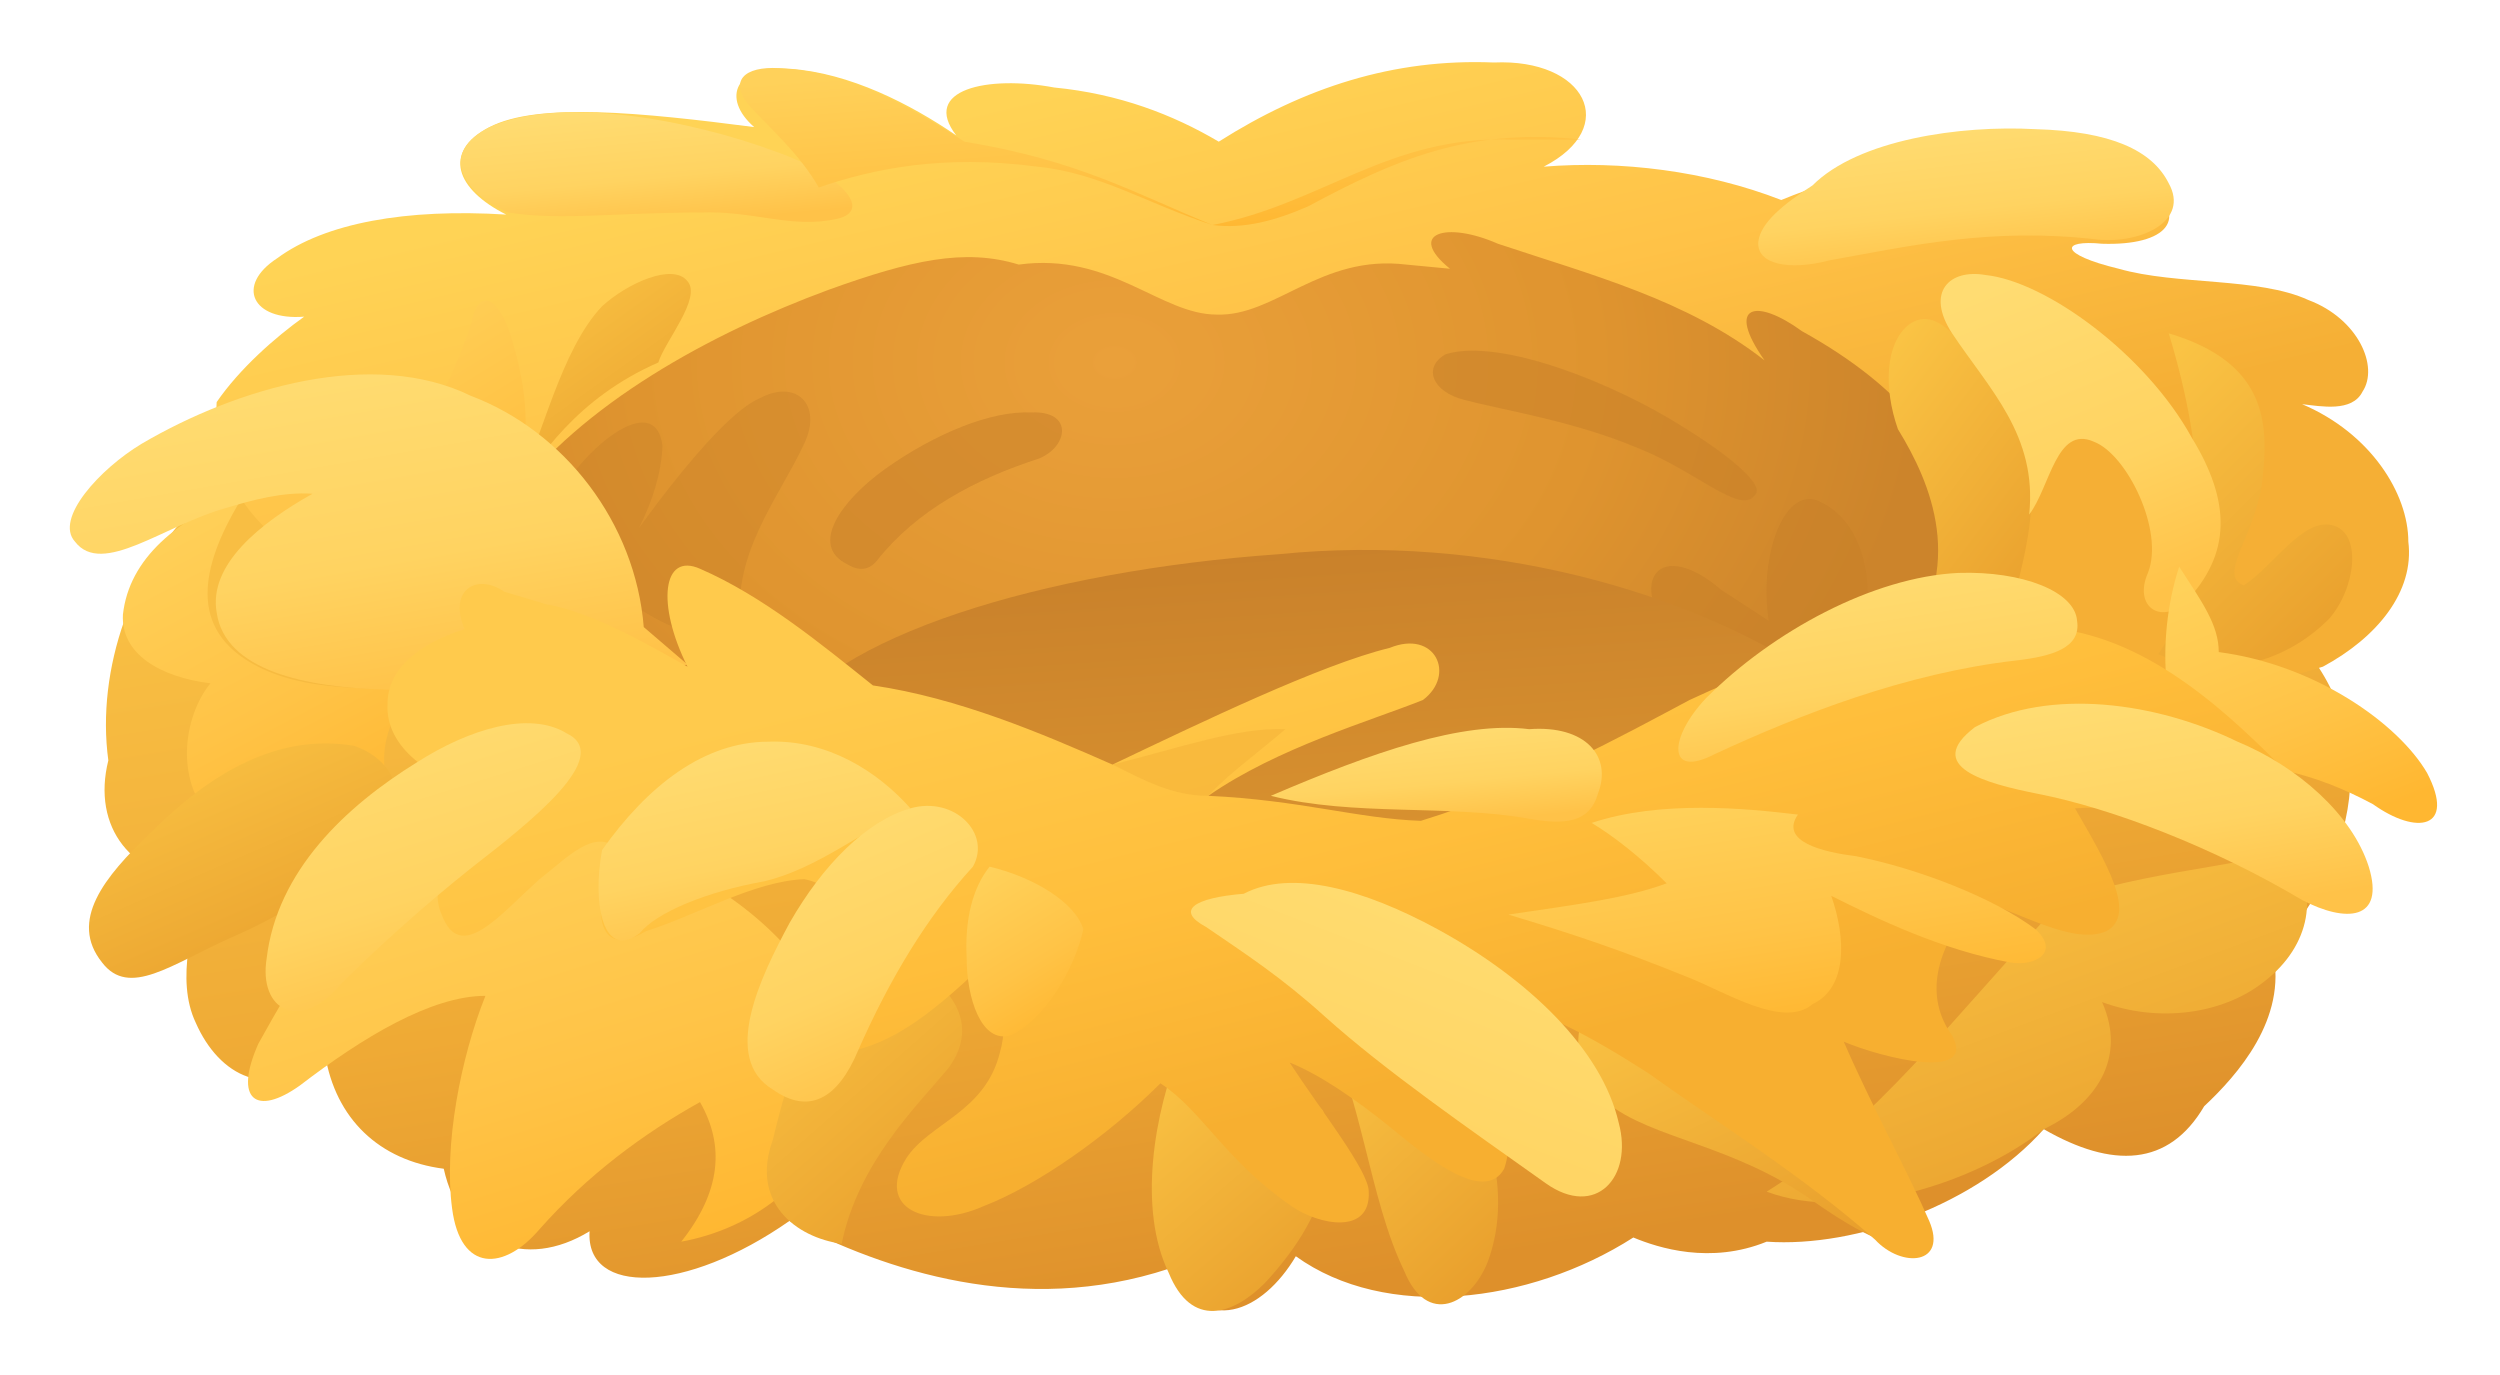
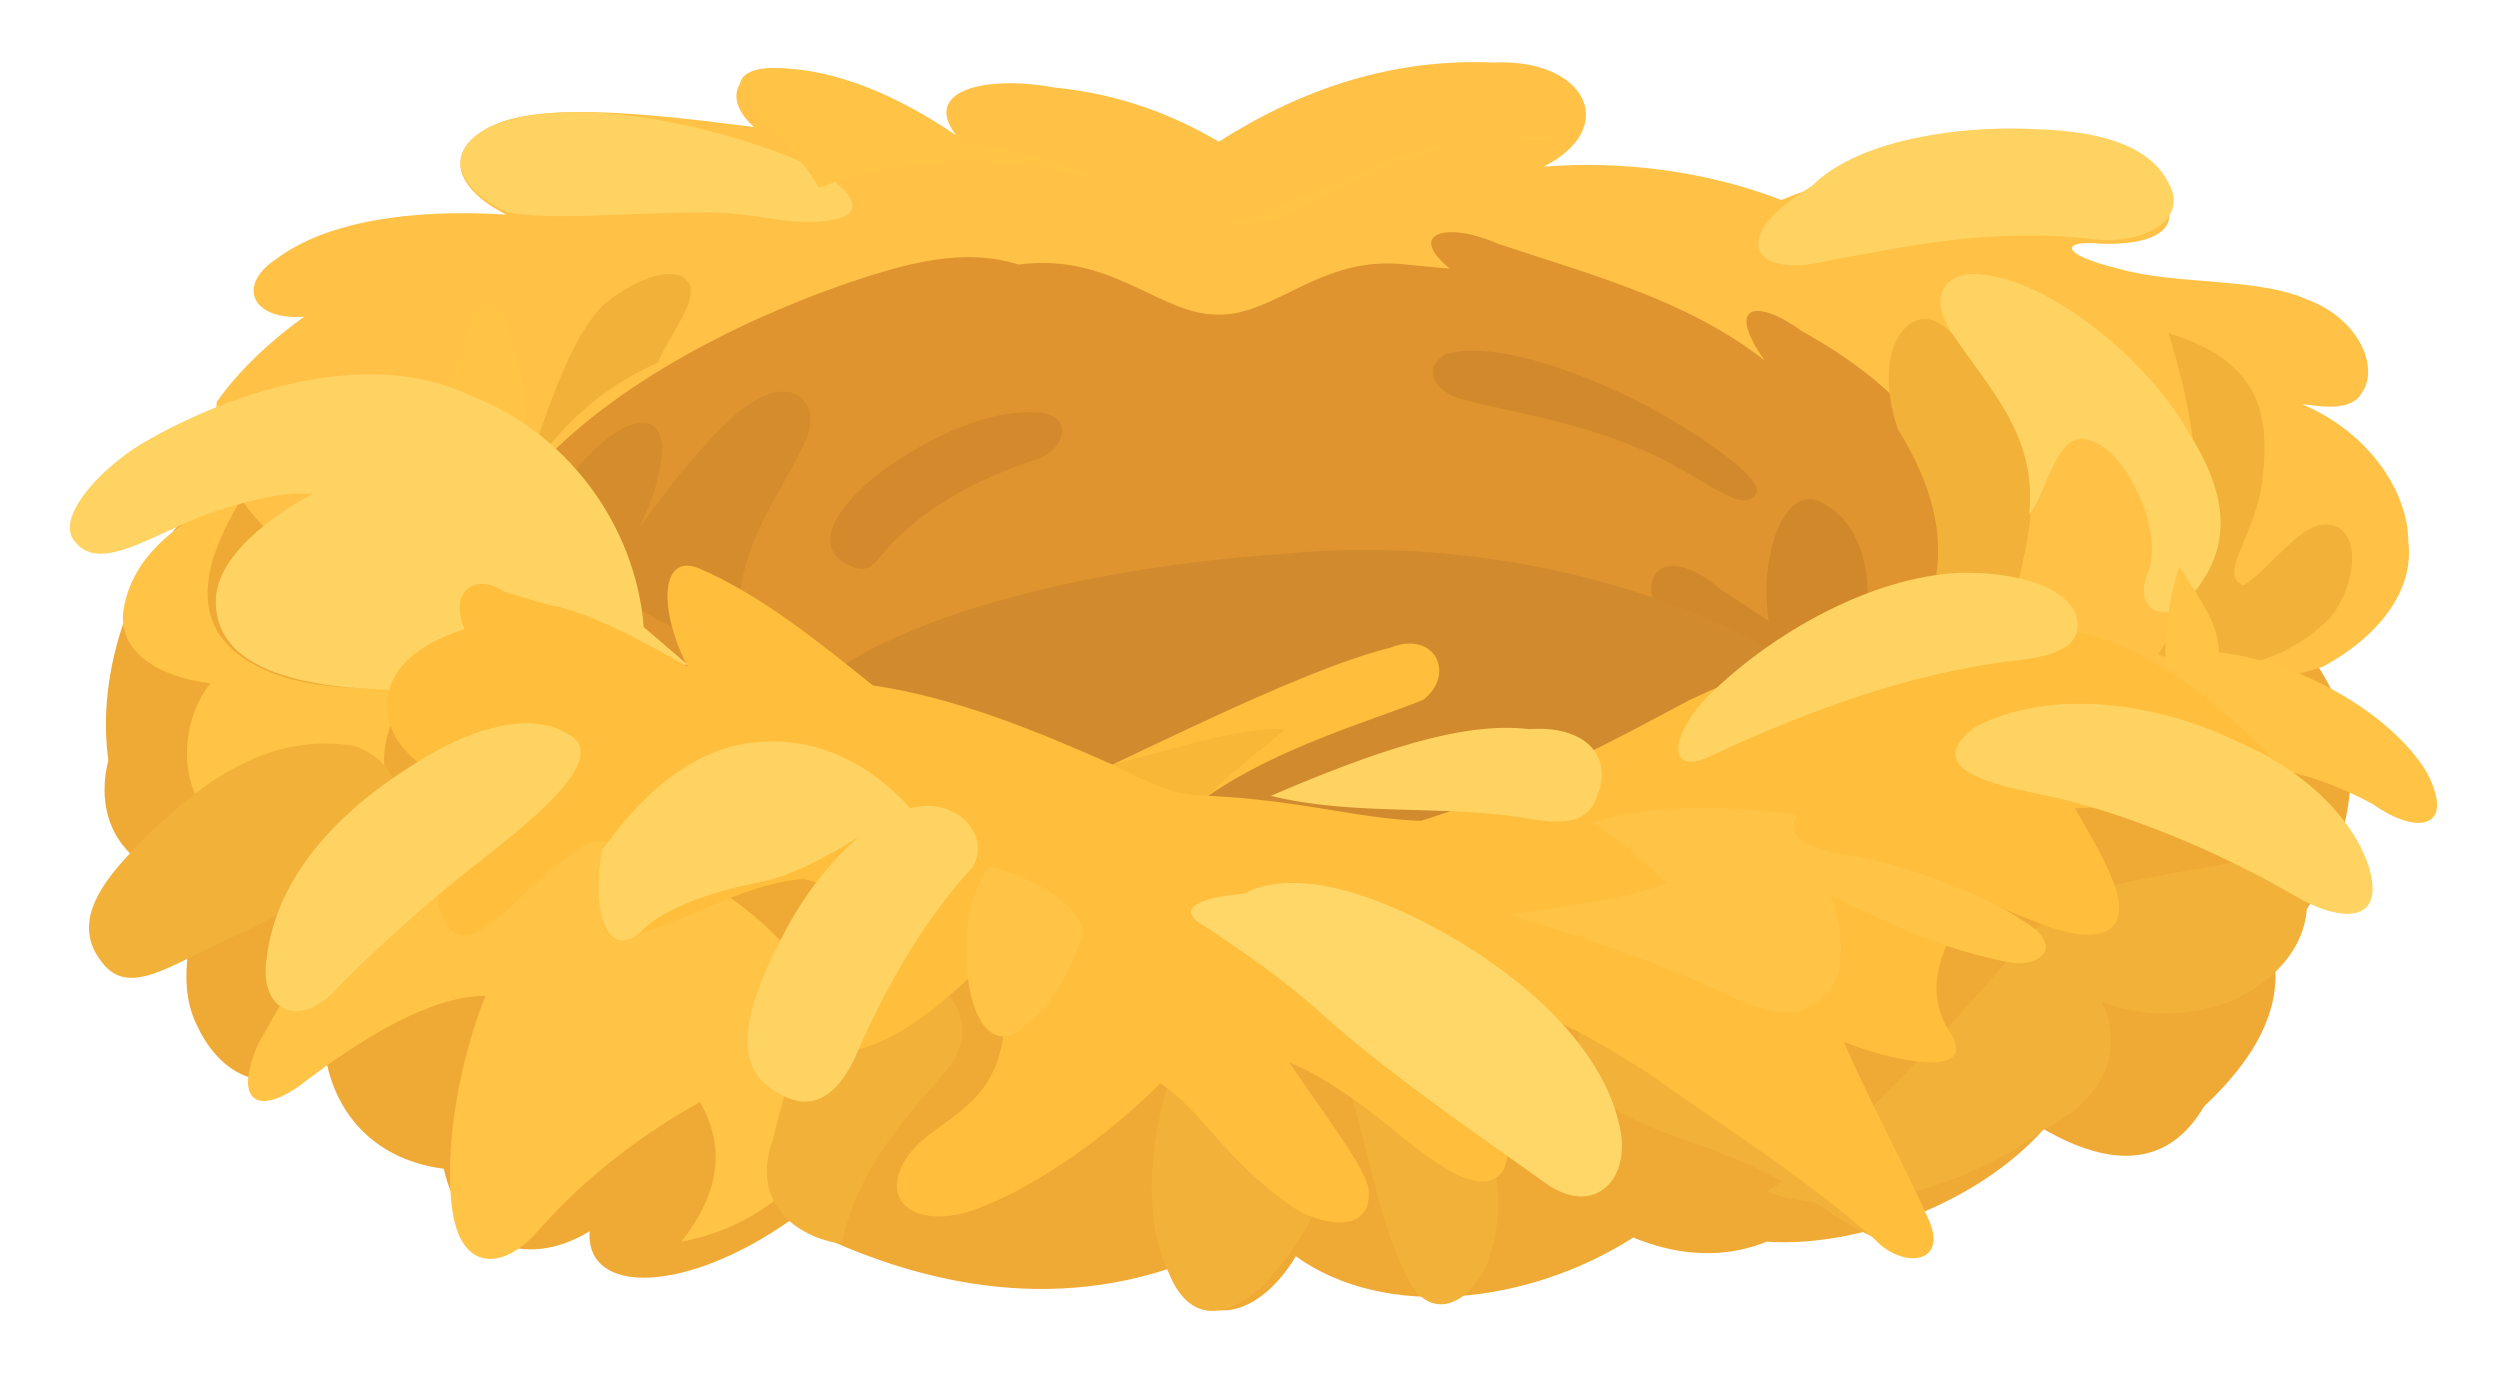
<svg xmlns="http://www.w3.org/2000/svg" width="600" height="330" viewBox="170 180 1200 660" role="img" aria-labelledby="asset-title asset-description">
-   <defs>
-     <linearGradient id="nido-base-color" gradientUnits="userSpaceOnUse" x1="694" y1="407" x2="759" y2="805">
-       <stop offset="0" stop-color="#F8BE43" />
-       <stop offset=".54" stop-color="#EFAA35" />
-       <stop offset="1" stop-color="#DE902B" />
-     </linearGradient>
-     <linearGradient id="nido-borde-color" gradientUnits="userSpaceOnUse" x1="726" y1="211" x2="787" y2="469">
-       <stop offset="0" stop-color="#FFD355" />
-       <stop offset=".53" stop-color="#FFC247" />
-       <stop offset="1" stop-color="#F5AF35" />
-     </linearGradient>
-     <radialGradient id="nido-interior-color" gradientUnits="userSpaceOnUse" cx="705" cy="354" r="387" gradientTransform="translate(0 88.5) scale(1 .75)">
-       <stop offset="0" stop-color="#EAA03A" />
-       <stop offset=".6" stop-color="#DF942F" />
-       <stop offset="1" stop-color="#CC842B" />
-     </radialGradient>
-     <linearGradient id="nido-fondo-color" gradientUnits="userSpaceOnUse" x1="764" y1="446" x2="774" y2="591">
-       <stop offset="0" stop-color="#C9812B" />
-       <stop offset="1" stop-color="#D9922F" />
-     </linearGradient>
-     <linearGradient id="nido-paja-color" x1=".25" y1="0" x2=".67" y2="1">
-       <stop offset="0" stop-color="#FFD15A" />
-       <stop offset=".6" stop-color="#FFC346" />
-       <stop offset="1" stop-color="#FFB731" />
-     </linearGradient>
-     <linearGradient id="nido-paja-clara" x1=".28" y1="0" x2=".62" y2="1">
-       <stop offset="0" stop-color="#FFDC72" />
-       <stop offset=".6" stop-color="#FFD361" />
-       <stop offset="1" stop-color="#FFC248" />
-     </linearGradient>
-     <linearGradient id="nido-paja-media" x1=".18" y1="0" x2=".75" y2="1">
-       <stop offset="0" stop-color="#FAC344" />
-       <stop offset="1" stop-color="#E9A02D" />
-     </linearGradient>
-     <linearGradient id="nido-frente-color" gradientUnits="userSpaceOnUse" x1="676" y1="488" x2="737" y2="727">
-       <stop offset="0" stop-color="#FFCA4C" />
-       <stop offset=".55" stop-color="#FFBE3B" />
-       <stop offset="1" stop-color="#F7AF30" />
-     </linearGradient>
-     <linearGradient id="nido-frente-luz" gradientUnits="userSpaceOnUse" x1="868" y1="609" x2="812" y2="753">
-       <stop offset="0" stop-color="#FFDC71" />
-       <stop offset="1" stop-color="#FFD25F" />
-     </linearGradient>
-   </defs>
  <g id="nido">
    <g id="nido-base">
-       <path d="M264 423 C366 341 566 319 793 343 C1007 319 1184 378 1262 477 C1311 518 1310 584 1261 637 C1268 669 1244 696 1228 711 C1211 740 1184 741 1151 722 C1119 758 1061 779 1018 776 C991 787 966 779 954 774 C904 806 835 814 792 783 C776 810 748 822 731 789 C661 812 595 790 549 766 C499 801 451 802 453 771 C422 790 391 777 383 741 C352 737 331 717 326 686 C299 710 275 696 264 671 C254 650 263 622 268 603 C233 602 214 577 222 545 C216 501 234 452 264 423Z" fill="url(#nido-base-color)" />
-       <path d="M274 373 C285 357 302 342 316 332 C291 334 283 317 303 304 C326 287 365 280 413 283 C389 271 382 253 405 241 C428 229 478 234 532 241 C516 227 523 211 549 213 C578 215 607 230 629 245 C612 223 644 216 676 222 C707 225 733 235 755 248 C796 222 839 208 887 210 C931 208 948 241 911 260 C948 257 989 262 1025 276 C1088 250 1168 245 1200 267 C1222 285 1210 298 1179 297 C1159 295 1158 302 1187 309 C1215 317 1254 313 1278 324 C1302 333 1312 356 1304 368 C1299 378 1284 375 1275 374 C1308 388 1326 417 1326 440 C1329 464 1311 486 1285 500 C1210 524 1151 510 1101 478 C1037 438 972 377 879 343 C825 325 782 343 739 340 C677 322 627 324 568 347 C490 373 434 430 388 459 C335 470 270 435 274 373Z" fill="url(#nido-borde-color)" />
-       <path d="M405 241 C439 226 500 237 543 253 C574 264 589 281 572 285 C550 290 532 281 506 282 C466 282 439 286 414 282 C391 272 381 253 405 241Z" fill="url(#nido-paja-clara)" />
-       <path d="M547 213 C579 215 608 232 633 248 C688 257 715 273 752 288 C804 278 837 245 895 247 L929 247 C875 241 839 257 798 279 C782 286 767 290 752 288 C721 278 698 263 668 260 C623 254 589 261 563 270 C554 254 539 241 529 230 C519 217 530 211 547 213Z" fill="url(#nido-paja-color)" />
-       <path d="M1040 269 C1062 247 1111 240 1147 242 C1183 243 1203 252 1211 268 C1221 286 1198 297 1177 295 C1126 289 1087 298 1048 305 C1029 310 1013 307 1014 296 C1015 287 1026 278 1040 269Z" fill="url(#nido-paja-clara)" />
-       <path d="M1211 340 C1258 354 1259 383 1256 410 C1253 437 1234 456 1247 461 C1261 452 1275 429 1289 432 C1304 435 1301 462 1288 477 C1265 500 1233 506 1206 494 C1232 455 1229 399 1211 340Z" fill="url(#nido-paja-media)" />
-       <path d="M334 426 C364 406 383 374 396 336 C400 315 411 325 416 344 C425 374 425 400 412 427 C387 453 357 460 334 450Z" fill="url(#nido-paja-color)" />
+       <path d="M264 423 C366 341 566 319 793 343 C1007 319 1184 378 1262 477 C1311 518 1310 584 1261 637 C1268 669 1244 696 1228 711 C1211 740 1184 741 1151 722 C1119 758 1061 779 1018 776 C991 787 966 779 954 774 C904 806 835 814 792 783 C776 810 748 822 731 789 C661 812 595 790 549 766 C499 801 451 802 453 771 C422 790 391 777 383 741 C352 737 331 717 326 686 C299 710 275 696 264 671 C254 650 263 622 268 603 C233 602 214 577 222 545 C216 501 234 452 264 423Z" fill="#EFAA35" />
+       <path d="M274 373 C285 357 302 342 316 332 C291 334 283 317 303 304 C326 287 365 280 413 283 C389 271 382 253 405 241 C428 229 478 234 532 241 C516 227 523 211 549 213 C578 215 607 230 629 245 C612 223 644 216 676 222 C707 225 733 235 755 248 C796 222 839 208 887 210 C931 208 948 241 911 260 C948 257 989 262 1025 276 C1088 250 1168 245 1200 267 C1222 285 1210 298 1179 297 C1159 295 1158 302 1187 309 C1215 317 1254 313 1278 324 C1302 333 1312 356 1304 368 C1299 378 1284 375 1275 374 C1308 388 1326 417 1326 440 C1329 464 1311 486 1285 500 C1210 524 1151 510 1101 478 C1037 438 972 377 879 343 C825 325 782 343 739 340 C677 322 627 324 568 347 C490 373 434 430 388 459 C335 470 270 435 274 373Z" fill="#FFC247" />
+       <path d="M405 241 C439 226 500 237 543 253 C574 264 589 281 572 285 C550 290 532 281 506 282 C466 282 439 286 414 282 C391 272 381 253 405 241Z" fill="#FFD361" />
+       <path d="M547 213 C579 215 608 232 633 248 C688 257 715 273 752 288 C804 278 837 245 895 247 L929 247 C875 241 839 257 798 279 C782 286 767 290 752 288 C721 278 698 263 668 260 C623 254 589 261 563 270 C554 254 539 241 529 230 C519 217 530 211 547 213Z" fill="#FFC346" />
+       <path d="M1040 269 C1062 247 1111 240 1147 242 C1183 243 1203 252 1211 268 C1221 286 1198 297 1177 295 C1126 289 1087 298 1048 305 C1029 310 1013 307 1014 296 C1015 287 1026 278 1040 269Z" fill="#FFD361" />
+       <path d="M1211 340 C1258 354 1259 383 1256 410 C1253 437 1234 456 1247 461 C1261 452 1275 429 1289 432 C1304 435 1301 462 1288 477 C1265 500 1233 506 1206 494 C1232 455 1229 399 1211 340Z" fill="#F2B239" />
+       <path d="M334 426 C364 406 383 374 396 336 C400 315 411 325 416 344 C425 374 425 400 412 427 C387 453 357 460 334 450Z" fill="#FFC346" />
    </g>
    <g id="nido-interior">
-       <path d="M415 420 C449 374 511 340 568 319 C607 305 633 299 659 307 C703 301 727 331 754 331 C782 332 804 302 845 307 L866 309 C845 292 864 286 889 297 C934 312 980 324 1017 353 C998 326 1013 323 1035 339 C1082 365 1115 401 1107 440 C1114 470 1088 496 1045 520 C958 567 846 600 731 586 C621 580 480 531 435 479 C423 465 416 442 415 420Z" fill="url(#nido-interior-color)" />
-       <path d="M417 418 C430 391 439 348 459 327 C471 316 493 306 500 315 C507 323 489 344 486 354 C447 371 428 400 417 418Z" fill="url(#nido-paja-media)" />
-       <path d="M443 410 C458 389 485 370 488 394 C487 420 471 447 455 466 C468 444 513 380 535 371 C552 362 565 374 556 393 C544 419 520 447 526 483 C500 493 469 469 443 445Z" fill="#C78129" opacity=".42" />
-       <path d="M577 451 C558 442 574 420 595 405 C619 388 646 377 665 378 C685 377 683 394 669 400 C638 410 610 425 591 449 C587 454 582 454 577 451Z" fill="#CA822A" opacity=".59" />
-       <path d="M864 350 C890 342 945 364 978 385 C996 396 1019 413 1012 418 C1005 427 984 406 956 395 C925 382 892 377 873 372 C857 368 853 356 864 350Z" fill="#C98129" opacity=".57" />
-       <path d="M974 488 C950 458 967 438 996 463 L1019 478 C1014 446 1027 412 1044 421 C1067 432 1071 467 1062 488 C1032 513 1002 519 974 488Z" fill="#C88028" opacity=".6" />
-       <path d="M544 529 C567 486 670 454 784 446 C884 436 981 464 1042 505 C1026 557 929 589 775 588 C675 588 586 573 544 529Z" fill="url(#nido-fondo-color)" />
+       <path d="M415 420 C449 374 511 340 568 319 C607 305 633 299 659 307 C703 301 727 331 754 331 C782 332 804 302 845 307 L866 309 C845 292 864 286 889 297 C934 312 980 324 1017 353 C998 326 1013 323 1035 339 C1082 365 1115 401 1107 440 C1114 470 1088 496 1045 520 C958 567 846 600 731 586 C621 580 480 531 435 479 C423 465 416 442 415 420Z" fill="#DF942F" />
+       <path d="M417 418 C430 391 439 348 459 327 C471 316 493 306 500 315 C507 323 489 344 486 354 C447 371 428 400 417 418Z" fill="#F2B239" />
+       <path d="M443 410 C458 389 485 370 488 394 C487 420 471 447 455 466 C468 444 513 380 535 371 C552 362 565 374 556 393 C544 419 520 447 526 483 C500 493 469 469 443 445Z" fill="#D58C2C" />
+       <path d="M577 451 C558 442 574 420 595 405 C619 388 646 377 665 378 C685 377 683 394 669 400 C638 410 610 425 591 449 C587 454 582 454 577 451Z" fill="#D3892C" />
+       <path d="M864 350 C890 342 945 364 978 385 C996 396 1019 413 1012 418 C1005 427 984 406 956 395 C925 382 892 377 873 372 C857 368 853 356 864 350Z" fill="#D2892C" />
+       <path d="M974 488 C950 458 967 438 996 463 L1019 478 C1014 446 1027 412 1044 421 C1067 432 1071 467 1062 488 C1032 513 1002 519 974 488Z" fill="#D1882B" />
+       <path d="M544 529 C567 486 670 454 784 446 C884 436 981 464 1042 505 C1026 557 929 589 775 588 C675 588 586 573 544 529Z" fill="#D18A2D" />
    </g>
    <g id="nido-paja-lateral">
-       <path d="M1086 336 C1102 324 1116 352 1130 371 C1156 405 1142 445 1135 474 L1083 493 C1114 452 1097 412 1081 386 C1074 366 1075 345 1086 336Z" fill="url(#nido-paja-media)" />
-       <path d="M1123 312 C1152 315 1200 350 1222 390 C1241 421 1241 446 1219 469 C1207 480 1194 471 1201 455 C1209 435 1191 398 1175 392 C1157 384 1154 414 1144 427 C1148 389 1125 367 1107 340 C1094 320 1106 309 1123 312Z" fill="url(#nido-paja-clara)" />
-       <path d="M1216 452 C1227 469 1235 480 1235 493 C1281 499 1321 527 1335 551 C1349 578 1330 581 1309 566 C1281 551 1253 544 1225 549 C1209 532 1204 489 1216 452Z" fill="url(#nido-paja-color)" />
-       <path d="M288 416 C269 446 259 477 287 496 C311 512 342 510 368 511 C350 532 350 557 367 575 C333 595 294 597 274 576 C253 556 258 524 271 508 C247 505 228 494 229 475 C232 448 255 429 288 416Z" fill="url(#nido-paja-color)" />
-       <path d="M479 481 C475 431 441 387 396 370 C349 347 284 366 238 393 C218 405 196 429 206 440 C219 457 249 432 278 424 C291 420 306 416 320 417 C295 431 270 451 274 474 C278 502 317 510 355 511 C405 515 457 507 500 499Z" fill="url(#nido-paja-clara)" />
-       <path d="M340 538 C304 532 272 550 242 580 C220 601 203 622 219 642 C232 659 252 643 281 630 C309 618 334 601 353 580 C367 564 360 545 340 538Z" fill="url(#nido-paja-media)" />
-       <path d="M1160 612 C1202 598 1244 596 1268 588 C1284 608 1279 634 1257 651 C1237 667 1206 671 1179 661 C1191 688 1176 710 1151 722 C1118 748 1058 767 1018 752 C1068 721 1110 666 1160 612Z" fill="url(#nido-paja-media)" />
+       <path d="M1086 336 C1102 324 1116 352 1130 371 C1156 405 1142 445 1135 474 L1083 493 C1114 452 1097 412 1081 386 C1074 366 1075 345 1086 336Z" fill="#F2B239" />
+       <path d="M1123 312 C1152 315 1200 350 1222 390 C1241 421 1241 446 1219 469 C1207 480 1194 471 1201 455 C1209 435 1191 398 1175 392 C1157 384 1154 414 1144 427 C1148 389 1125 367 1107 340 C1094 320 1106 309 1123 312Z" fill="#FFD361" />
+       <path d="M1216 452 C1227 469 1235 480 1235 493 C1281 499 1321 527 1335 551 C1349 578 1330 581 1309 566 C1281 551 1253 544 1225 549 C1209 532 1204 489 1216 452Z" fill="#FFC346" />
+       <path d="M288 416 C269 446 259 477 287 496 C311 512 342 510 368 511 C350 532 350 557 367 575 C333 595 294 597 274 576 C253 556 258 524 271 508 C247 505 228 494 229 475 C232 448 255 429 288 416Z" fill="#FFC346" />
+       <path d="M479 481 C475 431 441 387 396 370 C349 347 284 366 238 393 C218 405 196 429 206 440 C219 457 249 432 278 424 C291 420 306 416 320 417 C295 431 270 451 274 474 C278 502 317 510 355 511 C405 515 457 507 500 499Z" fill="#FFD361" />
+       <path d="M340 538 C304 532 272 550 242 580 C220 601 203 622 219 642 C232 659 252 643 281 630 C309 618 334 601 353 580 C367 564 360 545 340 538Z" fill="#F2B239" />
+       <path d="M1160 612 C1202 598 1244 596 1268 588 C1284 608 1279 634 1257 651 C1237 667 1206 671 1179 661 C1191 688 1176 710 1151 722 C1118 748 1058 767 1018 752 C1068 721 1110 666 1160 612Z" fill="#F2B239" />
    </g>
    <g id="nido-frente">
-       <path d="M360 574 C339 604 310 652 294 681 C282 708 293 716 314 701 C344 678 377 658 403 658 C391 688 383 730 387 760 C391 791 412 790 429 770 C452 744 479 724 506 709 C518 730 516 752 497 776 C530 770 557 749 567 724 C590 677 552 625 499 598 C455 574 400 562 360 574Z" fill="url(#nido-paja-color)" />
-       <path d="M576 632 C562 655 548 697 541 727 C530 757 552 774 574 777 C582 738 610 711 625 693 C644 668 622 642 576 632Z" fill="url(#nido-paja-media)" />
-       <path d="M737 682 C724 714 716 760 731 791 C742 818 762 811 777 796 C804 767 813 739 805 713 C784 690 762 682 737 682Z" fill="url(#nido-paja-media)" />
-       <path d="M804 668 C824 706 827 755 844 790 C855 817 876 806 884 786 C898 749 881 706 859 680Z" fill="url(#nido-paja-media)" />
-       <path d="M942 650 C978 674 1016 702 1046 726 C1068 744 1081 755 1084 774 C1081 781 1064 773 1041 757 C1002 729 963 727 941 709 C926 696 920 671 942 650Z" fill="url(#nido-paja-media)" />
-       <path d="M432 470 C455 474 482 490 500 500 C485 470 488 445 506 453 C536 466 564 489 589 509 C630 515 670 532 704 547 C746 527 804 499 837 491 C859 482 869 504 853 516 C828 526 783 539 750 562 C794 564 822 573 852 574 C904 558 949 533 981 516 C1034 491 1095 475 1147 481 C1195 482 1234 517 1264 547 C1289 575 1270 594 1247 584 C1221 572 1194 566 1166 568 C1181 594 1196 619 1181 627 C1165 634 1138 617 1119 612 C1098 636 1094 659 1107 677 C1119 699 1074 688 1055 680 C1068 710 1086 743 1096 766 C1105 787 1083 789 1070 775 C1035 744 993 718 961 695 C933 677 910 665 888 660 C887 692 899 721 892 741 C882 759 852 733 836 720 C821 708 804 696 789 690 C804 713 827 742 827 752 C828 773 803 768 790 759 C758 737 747 713 727 700 C702 725 668 749 642 759 C615 771 590 760 605 736 C616 719 643 714 650 685 C655 668 648 652 642 643 C619 665 601 679 581 684 C551 692 562 657 570 637 C577 619 572 605 556 602 C532 603 505 619 480 627 C453 643 455 609 466 587 C455 578 443 591 429 602 C410 619 391 643 382 619 C375 604 388 579 401 560 C377 554 355 539 356 518 C356 501 371 489 393 482 C385 463 399 455 412 464Z" fill="url(#nido-frente-color)" />
-       <path d="M370 546 C395 530 424 521 442 532 C465 543 424 575 397 596 C373 615 350 636 334 652 C314 676 294 665 298 640 C303 598 336 567 370 546Z" fill="url(#nido-paja-clara)" />
-       <path d="M459 588 C481 557 508 536 539 536 C567 535 591 550 607 568 C584 579 562 597 537 603 C509 608 485 618 477 628 C460 641 454 615 459 588Z" fill="url(#nido-paja-clara)" />
-       <path d="M607 568 C628 562 646 580 637 596 C615 620 597 650 582 684 C572 708 558 715 541 703 C516 688 535 649 549 623 C565 595 586 574 607 568Z" fill="url(#nido-paja-clara)" />
-       <path d="M645 596 C666 601 686 613 690 626 C686 645 671 670 655 677 C641 681 634 659 634 640 C633 621 637 606 645 596Z" fill="url(#nido-paja-color)" />
-       <path d="M780 562 C829 541 872 526 904 530 C931 528 944 543 937 561 C933 575 921 576 904 573 C865 566 820 572 780 562Z" fill="url(#nido-paja-clara)" />
-       <path d="M989 515 C1021 483 1069 457 1110 455 C1141 454 1166 464 1167 478 C1169 491 1155 495 1138 497 C1085 503 1034 523 993 542 C970 554 971 534 989 515Z" fill="url(#nido-paja-clara)" />
-       <path d="M1118 529 C1154 510 1205 517 1244 536 C1273 548 1299 571 1307 596 C1315 622 1296 623 1275 612 C1233 587 1184 568 1148 561 C1123 556 1093 548 1118 529Z" fill="url(#nido-paja-clara)" />
-       <path d="M934 575 C967 564 1008 568 1033 571 C1024 584 1045 589 1061 591 C1091 597 1127 611 1147 626 C1159 637 1147 644 1135 642 C1102 636 1071 621 1049 610 C1056 630 1057 654 1040 662 C1026 674 998 656 980 649 C948 636 924 628 894 619 C928 614 951 611 970 604 C957 591 944 581 934 575Z" fill="url(#nido-paja-color)" />
-       <path d="M767 609 C790 597 825 607 860 626 C904 650 939 684 947 719 C954 745 936 765 912 748 C874 721 835 694 806 668 C785 649 768 638 749 625 C734 617 743 611 767 609Z" fill="url(#nido-frente-luz)" />
-       <path d="M704 547 C736 539 764 529 787 530 C773 542 759 552 750 562 C733 562 720 555 704 547Z" fill="#EDAA33" opacity=".36" />
+       <path d="M360 574 C339 604 310 652 294 681 C282 708 293 716 314 701 C344 678 377 658 403 658 C391 688 383 730 387 760 C391 791 412 790 429 770 C452 744 479 724 506 709 C518 730 516 752 497 776 C530 770 557 749 567 724 C590 677 552 625 499 598 C455 574 400 562 360 574Z" fill="#FFC346" />
+       <path d="M576 632 C562 655 548 697 541 727 C530 757 552 774 574 777 C582 738 610 711 625 693 C644 668 622 642 576 632Z" fill="#F2B239" />
+       <path d="M737 682 C724 714 716 760 731 791 C742 818 762 811 777 796 C804 767 813 739 805 713 C784 690 762 682 737 682Z" fill="#F2B239" />
+       <path d="M804 668 C824 706 827 755 844 790 C855 817 876 806 884 786 C898 749 881 706 859 680Z" fill="#F2B239" />
+       <path d="M942 650 C978 674 1016 702 1046 726 C1068 744 1081 755 1084 774 C1081 781 1064 773 1041 757 C1002 729 963 727 941 709 C926 696 920 671 942 650Z" fill="#F2B239" />
+       <path d="M432 470 C455 474 482 490 500 500 C485 470 488 445 506 453 C536 466 564 489 589 509 C630 515 670 532 704 547 C746 527 804 499 837 491 C859 482 869 504 853 516 C828 526 783 539 750 562 C794 564 822 573 852 574 C904 558 949 533 981 516 C1034 491 1095 475 1147 481 C1195 482 1234 517 1264 547 C1289 575 1270 594 1247 584 C1221 572 1194 566 1166 568 C1181 594 1196 619 1181 627 C1165 634 1138 617 1119 612 C1098 636 1094 659 1107 677 C1119 699 1074 688 1055 680 C1068 710 1086 743 1096 766 C1105 787 1083 789 1070 775 C1035 744 993 718 961 695 C933 677 910 665 888 660 C887 692 899 721 892 741 C882 759 852 733 836 720 C821 708 804 696 789 690 C804 713 827 742 827 752 C828 773 803 768 790 759 C758 737 747 713 727 700 C702 725 668 749 642 759 C615 771 590 760 605 736 C616 719 643 714 650 685 C655 668 648 652 642 643 C619 665 601 679 581 684 C551 692 562 657 570 637 C577 619 572 605 556 602 C532 603 505 619 480 627 C453 643 455 609 466 587 C455 578 443 591 429 602 C410 619 391 643 382 619 C375 604 388 579 401 560 C377 554 355 539 356 518 C356 501 371 489 393 482 C385 463 399 455 412 464Z" fill="#FFBE3B" />
+       <path d="M370 546 C395 530 424 521 442 532 C465 543 424 575 397 596 C373 615 350 636 334 652 C314 676 294 665 298 640 C303 598 336 567 370 546Z" fill="#FFD361" />
+       <path d="M459 588 C481 557 508 536 539 536 C567 535 591 550 607 568 C584 579 562 597 537 603 C509 608 485 618 477 628 C460 641 454 615 459 588Z" fill="#FFD361" />
+       <path d="M607 568 C628 562 646 580 637 596 C615 620 597 650 582 684 C572 708 558 715 541 703 C516 688 535 649 549 623 C565 595 586 574 607 568Z" fill="#FFD361" />
+       <path d="M645 596 C666 601 686 613 690 626 C686 645 671 670 655 677 C641 681 634 659 634 640 C633 621 637 606 645 596Z" fill="#FFC346" />
+       <path d="M780 562 C829 541 872 526 904 530 C931 528 944 543 937 561 C933 575 921 576 904 573 C865 566 820 572 780 562Z" fill="#FFD361" />
+       <path d="M989 515 C1021 483 1069 457 1110 455 C1141 454 1166 464 1167 478 C1169 491 1155 495 1138 497 C1085 503 1034 523 993 542 C970 554 971 534 989 515Z" fill="#FFD361" />
+       <path d="M1118 529 C1154 510 1205 517 1244 536 C1273 548 1299 571 1307 596 C1315 622 1296 623 1275 612 C1233 587 1184 568 1148 561 C1123 556 1093 548 1118 529Z" fill="#FFD361" />
+       <path d="M934 575 C967 564 1008 568 1033 571 C1024 584 1045 589 1061 591 C1091 597 1127 611 1147 626 C1159 637 1147 644 1135 642 C1102 636 1071 621 1049 610 C1056 630 1057 654 1040 662 C1026 674 998 656 980 649 C948 636 924 628 894 619 C928 614 951 611 970 604 C957 591 944 581 934 575Z" fill="#FFC346" />
+       <path d="M767 609 C790 597 825 607 860 626 C904 650 939 684 947 719 C954 745 936 765 912 748 C874 721 835 694 806 668 C785 649 768 638 749 625 C734 617 743 611 767 609Z" fill="#FFD768" />
+       <path d="M704 547 C736 539 764 529 787 530 C773 542 759 552 750 562 C733 562 720 555 704 547Z" fill="#F9B738" />
    </g>
  </g>
</svg>
